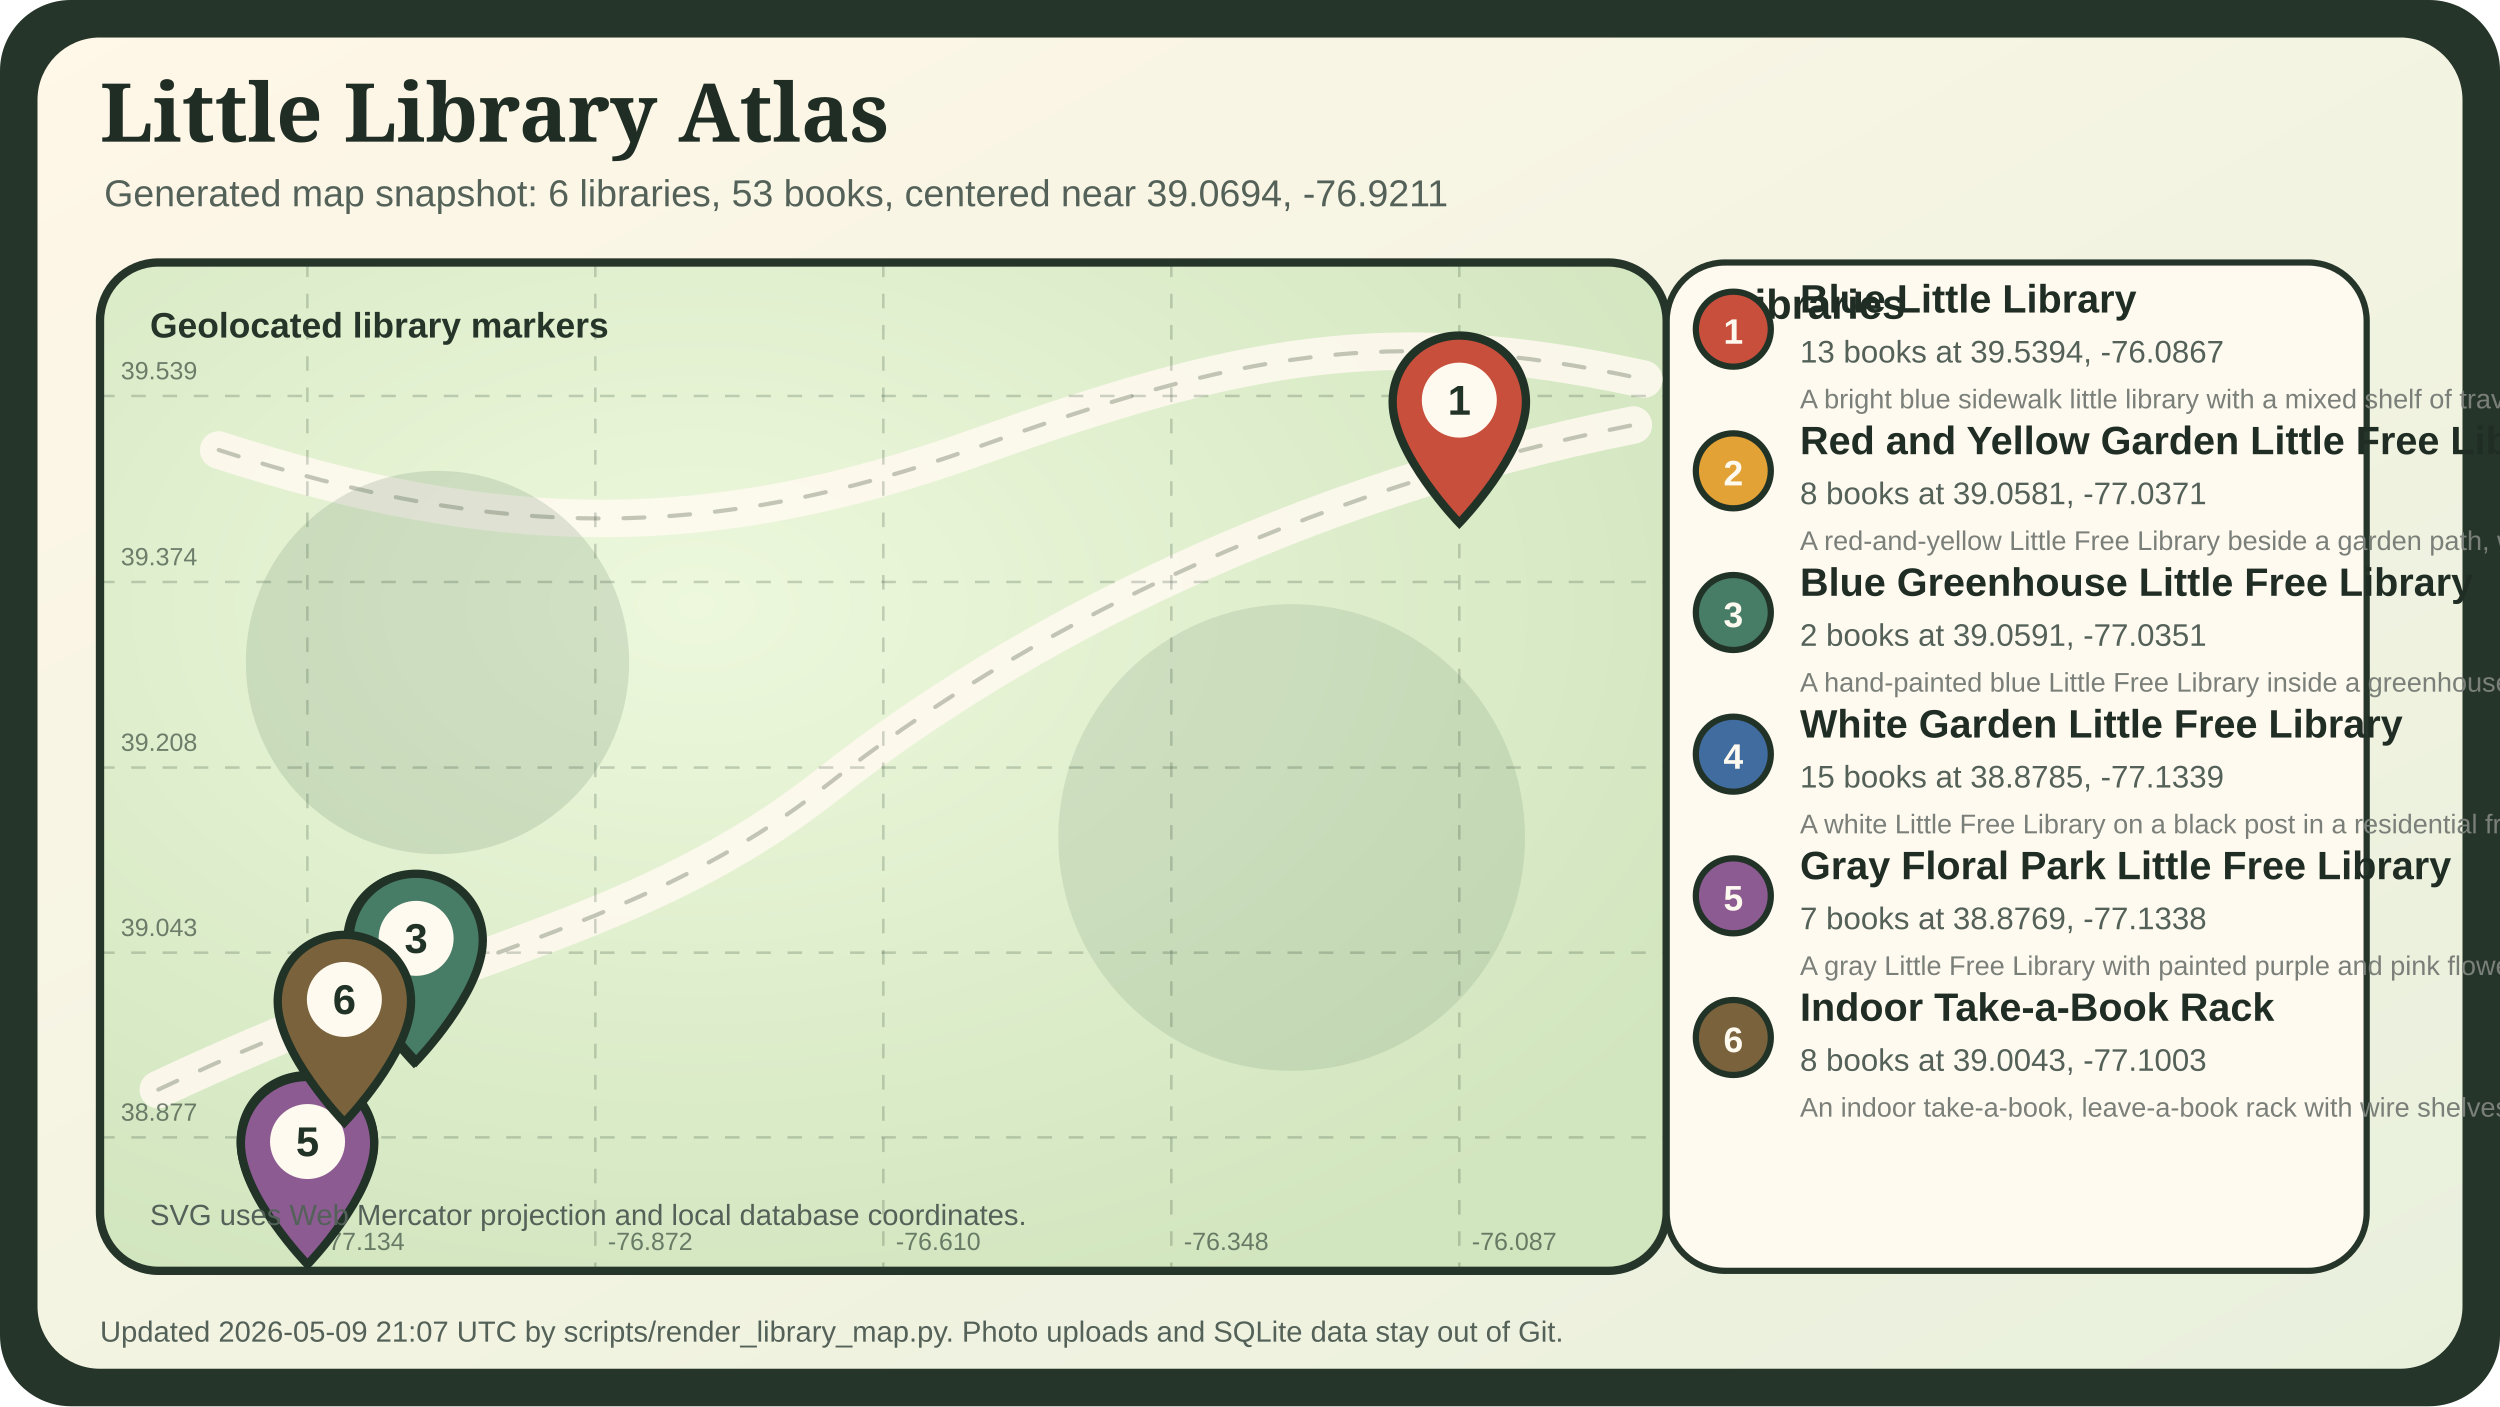
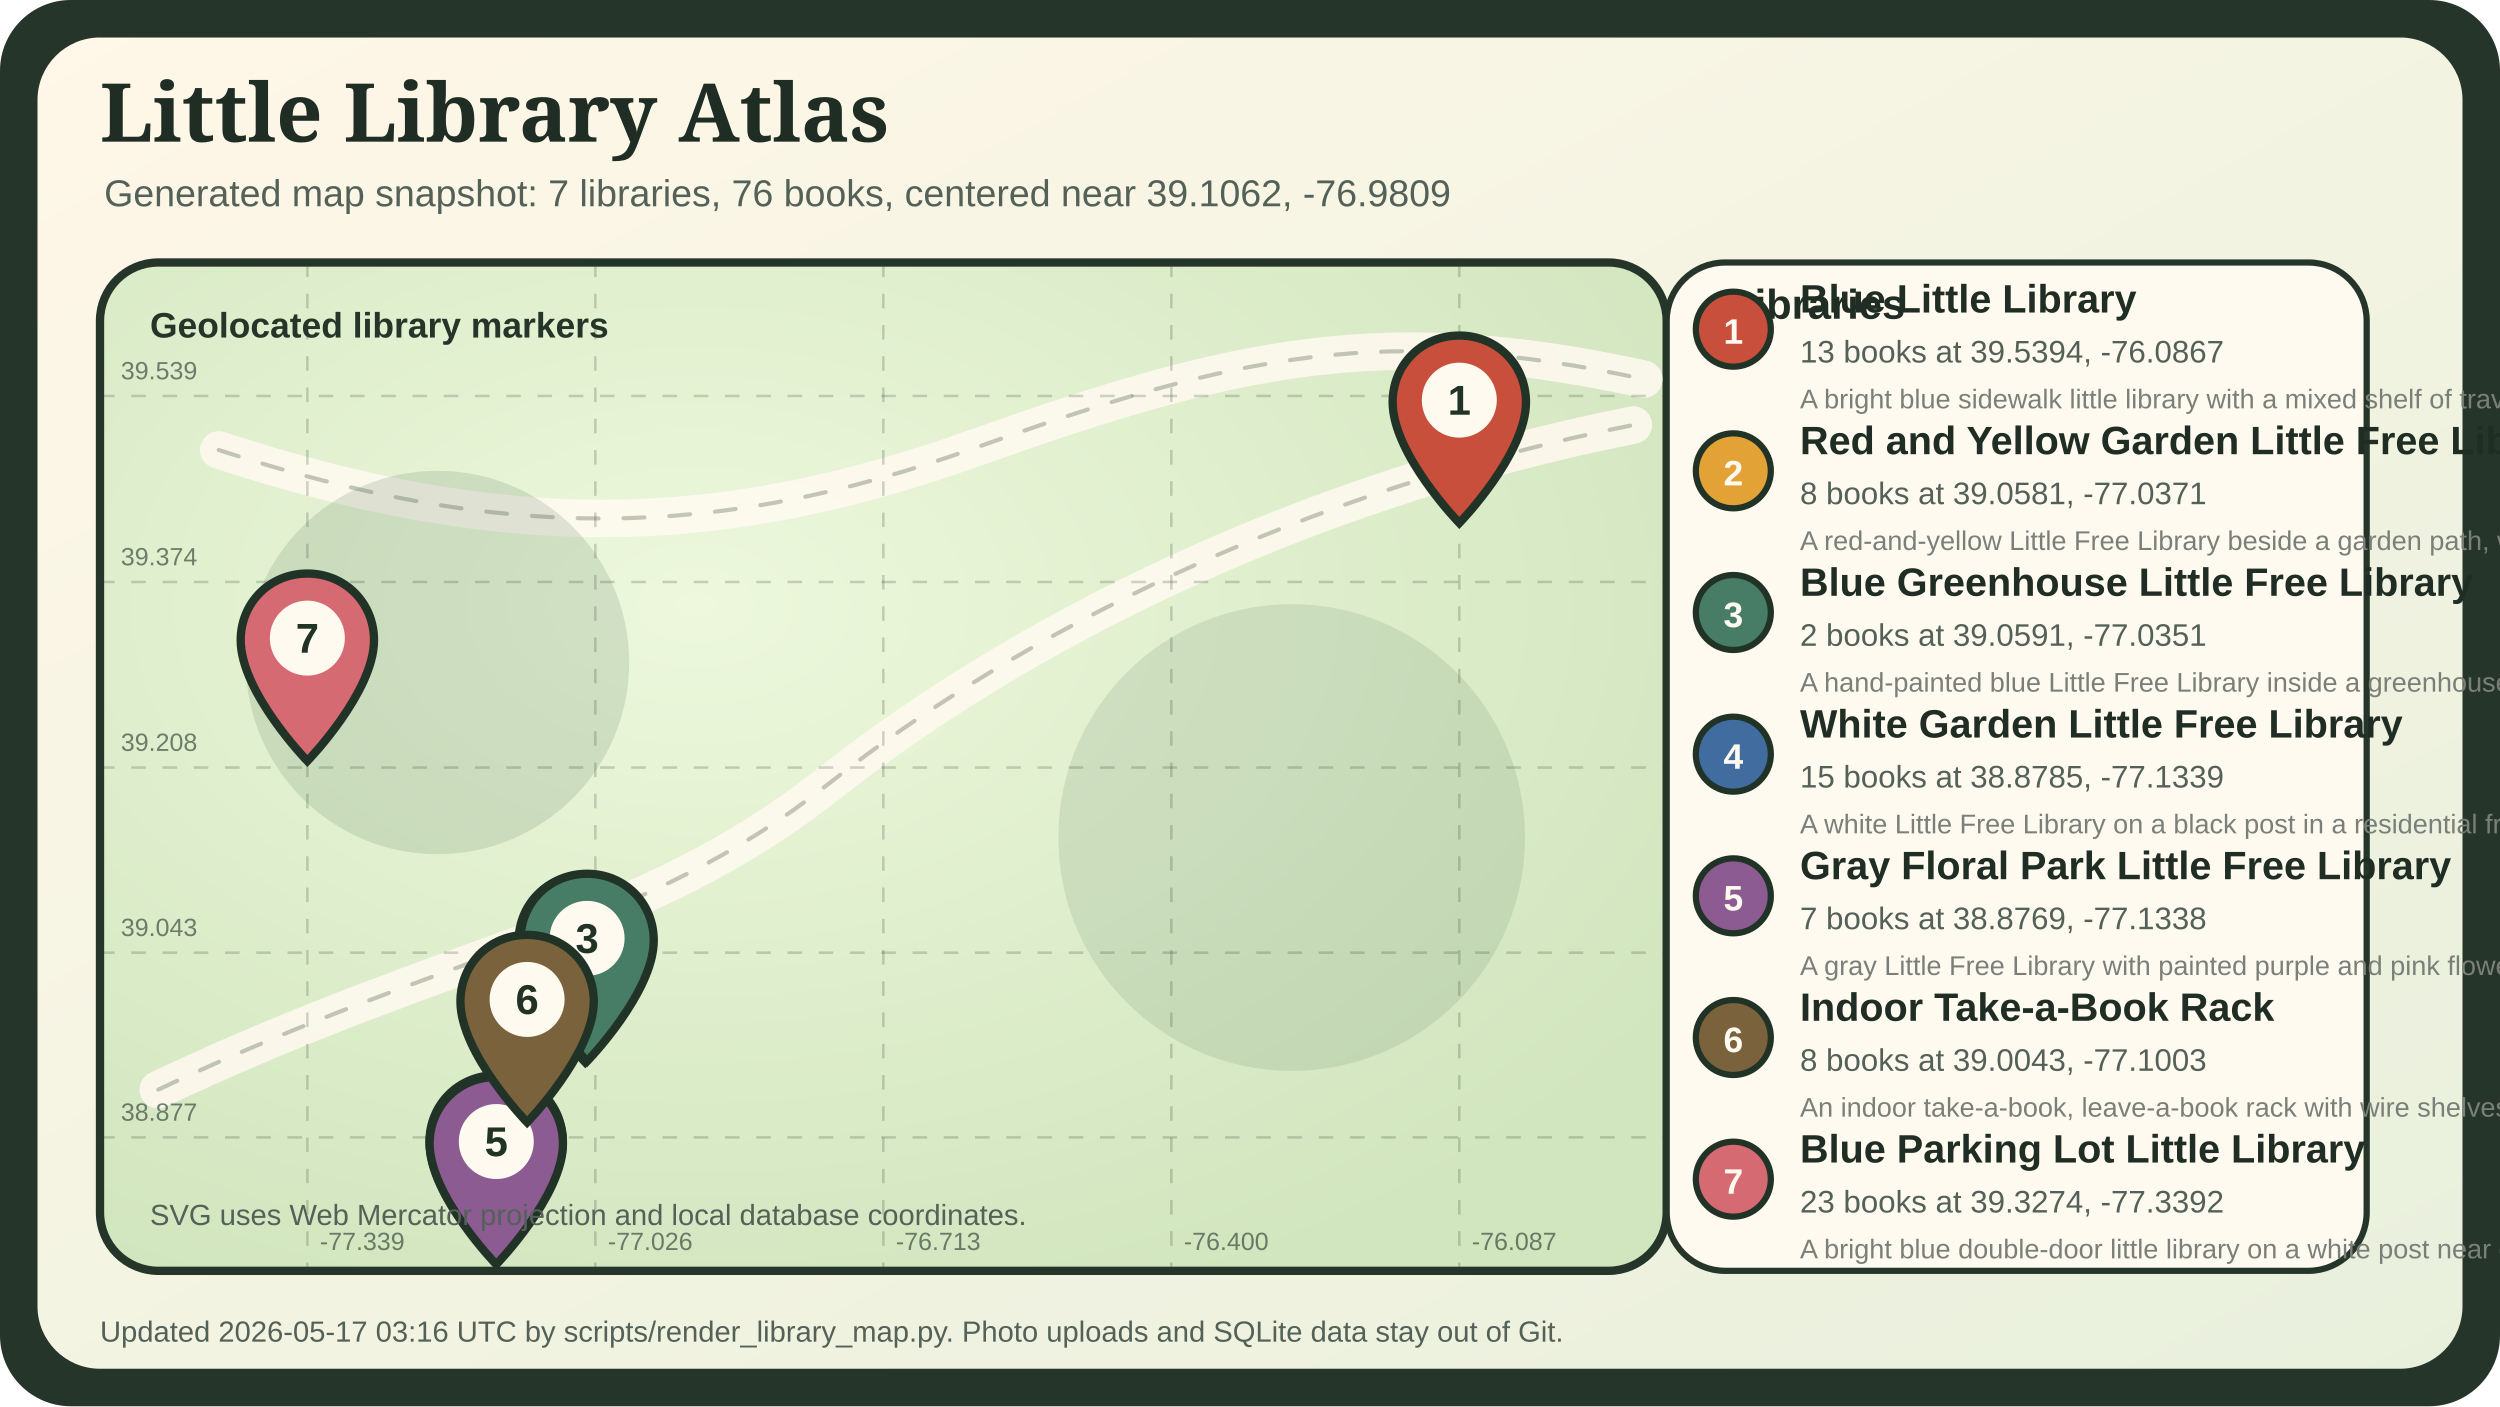
<svg xmlns="http://www.w3.org/2000/svg" width="1200" height="675" viewBox="0 0 1200 675" role="img" aria-labelledby="title desc">
  <defs>
    <linearGradient id="paper" x1="0" x2="1" y1="0" y2="1">
      <stop offset="0" stop-color="#fff7e8" />
      <stop offset="1" stop-color="#e8f0dc" />
    </linearGradient>
    <radialGradient id="park" cx="38%" cy="34%" r="75%">
      <stop offset="0" stop-color="#edf8dc" />
      <stop offset="1" stop-color="#d1e5be" />
    </radialGradient>
    <style>
      .small { font-family: Arial, sans-serif; fill: #536158; }
      .grid { stroke: rgba(41, 65, 47, 0.22); stroke-width: 1.2; stroke-dasharray: 7 8; }
      .grid-label { font-family: Arial, sans-serif; font-size: 12px; fill: rgba(46, 65, 53, 0.65); }
      .road { fill: none; stroke: rgba(255, 250, 240, 0.86); stroke-width: 18; stroke-linecap: round; }
      .road-line { fill: none; stroke: rgba(89, 102, 78, 0.35); stroke-width: 2; stroke-linecap: round; stroke-dasharray: 10 12; }
    </style>
  </defs>
  <rect width="1200" height="675" rx="34" fill="#263529" />
  <rect x="18" y="18" width="1164" height="639" rx="30" fill="url(#paper)" />
  <text x="48" y="68" fill="#1f2d24" font-family="Georgia, serif" font-size="39" font-weight="700">Little Library Atlas</text>
-   <text x="50" y="99" class="small" font-size="18">Generated map snapshot: 6 libraries, 53 books, centered near 39.0694, -76.9211</text>
+   <text x="50" y="99" class="small" font-size="18">Generated map snapshot: 7 libraries, 76 books, centered near 39.1062, -76.9809</text>
  <g>
    <rect x="48" y="126" width="752" height="484" rx="28" fill="url(#park)" stroke="#253529" stroke-width="4" />
    <path class="road" d="M76 523 C222 454, 308 447, 398 376 S623 236, 784 204" />
    <path class="road-line" d="M76 523 C222 454, 308 447, 398 376 S623 236, 784 204" />
    <path class="road" d="M105 216 C240 260, 342 260, 468 215 S665 155, 789 182" />
    <path class="road-line" d="M105 216 C240 260, 342 260, 468 215 S665 155, 789 182" />
    <circle cx="210" cy="318" r="92" fill="rgba(92, 123, 95, 0.18)" />
    <circle cx="620" cy="402" r="112" fill="rgba(92, 123, 95, 0.15)" />
    <line x1="147.53" y1="126" x2="147.53" y2="610" class="grid" />
-     <text x="153.53" y="600" class="grid-label">-77.134</text>
+     <text x="153.53" y="600" class="grid-label">-77.339</text>
    <line x1="285.76" y1="126" x2="285.76" y2="610" class="grid" />
-     <text x="291.76" y="600" class="grid-label">-76.872</text>
+     <text x="291.76" y="600" class="grid-label">-77.026</text>
    <line x1="424.00" y1="126" x2="424.00" y2="610" class="grid" />
-     <text x="430.00" y="600" class="grid-label">-76.610</text>
+     <text x="430.00" y="600" class="grid-label">-76.713</text>
    <line x1="562.24" y1="126" x2="562.24" y2="610" class="grid" />
-     <text x="568.24" y="600" class="grid-label">-76.348</text>
+     <text x="568.24" y="600" class="grid-label">-76.400</text>
    <line x1="700.47" y1="126" x2="700.47" y2="610" class="grid" />
    <text x="706.47" y="600" class="grid-label">-76.087</text>
    <line x1="48" y1="545.94" x2="800" y2="545.94" class="grid" />
    <text x="58" y="537.94" class="grid-label">38.877</text>
    <line x1="48" y1="457.28" x2="800" y2="457.28" class="grid" />
    <text x="58" y="449.28" class="grid-label">39.043</text>
    <line x1="48" y1="368.42" x2="800" y2="368.42" class="grid" />
    <text x="58" y="360.42" class="grid-label">39.208</text>
    <line x1="48" y1="279.34" x2="800" y2="279.34" class="grid" />
    <text x="58" y="271.34" class="grid-label">39.374</text>
    <line x1="48" y1="190.06" x2="800" y2="190.06" class="grid" />
    <text x="58" y="182.06" class="grid-label">39.539</text>
    <g class="marker" transform="translate(700.47 190.06)">
      <path d="M0 -29c-18 0-32 14-32 32 0 25 32 58 32 58S32 28 32 3C32 -15 18 -29 0 -29z" fill="#c94f3d" stroke="#213226" stroke-width="4" />
      <circle cx="0" cy="2" r="18" fill="#fffaf0" />
      <text x="0" y="9" text-anchor="middle" font-family="Arial, sans-serif" font-size="20" font-weight="800" fill="#213226">1</text>
    </g>
-     <g class="marker" transform="translate(198.68 448.92)">
+     <g class="marker" transform="translate(280.92 448.92)">
      <path d="M0 -29c-18 0-32 14-32 32 0 25 32 58 32 58S32 28 32 3C32 -15 18 -29 0 -29z" fill="#e2a236" stroke="#213226" stroke-width="4" />
      <circle cx="0" cy="2" r="18" fill="#fffaf0" />
      <text x="0" y="9" text-anchor="middle" font-family="Arial, sans-serif" font-size="20" font-weight="800" fill="#213226">2</text>
    </g>
-     <g class="marker" transform="translate(199.74 448.41)">
+     <g class="marker" transform="translate(281.80 448.41)">
      <path d="M0 -29c-18 0-32 14-32 32 0 25 32 58 32 58S32 28 32 3C32 -15 18 -29 0 -29z" fill="#477c66" stroke="#213226" stroke-width="4" />
      <circle cx="0" cy="2" r="18" fill="#fffaf0" />
      <text x="0" y="9" text-anchor="middle" font-family="Arial, sans-serif" font-size="20" font-weight="800" fill="#213226">3</text>
    </g>
-     <g class="marker" transform="translate(147.53 545.09)">
+     <g class="marker" transform="translate(238.15 545.09)">
      <path d="M0 -29c-18 0-32 14-32 32 0 25 32 58 32 58S32 28 32 3C32 -15 18 -29 0 -29z" fill="#416c9f" stroke="#213226" stroke-width="4" />
      <circle cx="0" cy="2" r="18" fill="#fffaf0" />
      <text x="0" y="9" text-anchor="middle" font-family="Arial, sans-serif" font-size="20" font-weight="800" fill="#213226">4</text>
    </g>
-     <g class="marker" transform="translate(147.62 545.94)">
+     <g class="marker" transform="translate(238.22 545.94)">
      <path d="M0 -29c-18 0-32 14-32 32 0 25 32 58 32 58S32 28 32 3C32 -15 18 -29 0 -29z" fill="#8c5b92" stroke="#213226" stroke-width="4" />
      <circle cx="0" cy="2" r="18" fill="#fffaf0" />
      <text x="0" y="9" text-anchor="middle" font-family="Arial, sans-serif" font-size="20" font-weight="800" fill="#213226">5</text>
    </g>
-     <g class="marker" transform="translate(165.30 477.73)">
+     <g class="marker" transform="translate(253.01 477.73)">
      <path d="M0 -29c-18 0-32 14-32 32 0 25 32 58 32 58S32 28 32 3C32 -15 18 -29 0 -29z" fill="#7a633c" stroke="#213226" stroke-width="4" />
      <circle cx="0" cy="2" r="18" fill="#fffaf0" />
      <text x="0" y="9" text-anchor="middle" font-family="Arial, sans-serif" font-size="20" font-weight="800" fill="#213226">6</text>
+     </g>
+     <g class="marker" transform="translate(147.53 304.30)">
+       <path d="M0 -29c-18 0-32 14-32 32 0 25 32 58 32 58S32 28 32 3C32 -15 18 -29 0 -29z" fill="#d66a72" stroke="#213226" stroke-width="4" />
+       <circle cx="0" cy="2" r="18" fill="#fffaf0" />
+       <text x="0" y="9" text-anchor="middle" font-family="Arial, sans-serif" font-size="20" font-weight="800" fill="#213226">7</text>
    </g>
    <text x="72" y="162" font-family="Arial, sans-serif" font-size="17" font-weight="800" fill="#263529">Geolocated library markers</text>
    <text x="72" y="588" class="small" font-size="14">SVG uses Web Mercator projection and local database coordinates.</text>
  </g>
  <g>
    <rect x="800" y="126" width="336" height="484" rx="28" fill="#fffaf0" stroke="#253529" stroke-width="3" />
    <text x="830" y="153" font-family="Arial, sans-serif" font-size="20" font-weight="900" fill="#1f2d24">Libraries</text>
    <g transform="translate(832 166)">
      <circle cx="0" cy="-8" r="18" fill="#c94f3d" stroke="#213226" stroke-width="3" />
      <text x="0" y="-1" text-anchor="middle" font-family="Arial, sans-serif" font-size="17" font-weight="800" fill="#fffaf0">1</text>
      <text x="32" y="-16" font-family="Arial, sans-serif" font-size="19" font-weight="800" fill="#1f2d24">Blue Little Library</text>
      <text x="32" y="8" font-family="Arial, sans-serif" font-size="15" fill="#536158">13 books at 39.5394, -76.0867</text>
      <text x="32" y="30" font-family="Arial, sans-serif" font-size="13" fill="#7a8079">A bright blue sidewalk little library with a mixed shelf of travel guides, history, fiction, h...</text>
    </g>
    <g transform="translate(832 234)">
      <circle cx="0" cy="-8" r="18" fill="#e2a236" stroke="#213226" stroke-width="3" />
      <text x="0" y="-1" text-anchor="middle" font-family="Arial, sans-serif" font-size="17" font-weight="800" fill="#fffaf0">2</text>
      <text x="32" y="-16" font-family="Arial, sans-serif" font-size="19" font-weight="800" fill="#1f2d24">Red and Yellow Garden Little Free Library</text>
      <text x="32" y="8" font-family="Arial, sans-serif" font-size="15" fill="#536158">8 books at 39.0581, -77.0371</text>
      <text x="32" y="30" font-family="Arial, sans-serif" font-size="13" fill="#7a8079">A red-and-yellow Little Free Library beside a garden path, with plant-label shingles on the ro...</text>
    </g>
    <g transform="translate(832 302)">
      <circle cx="0" cy="-8" r="18" fill="#477c66" stroke="#213226" stroke-width="3" />
      <text x="0" y="-1" text-anchor="middle" font-family="Arial, sans-serif" font-size="17" font-weight="800" fill="#fffaf0">3</text>
      <text x="32" y="-16" font-family="Arial, sans-serif" font-size="19" font-weight="800" fill="#1f2d24">Blue Greenhouse Little Free Library</text>
      <text x="32" y="8" font-family="Arial, sans-serif" font-size="15" fill="#536158">2 books at 39.0591, -77.0351</text>
      <text x="32" y="30" font-family="Arial, sans-serif" font-size="13" fill="#7a8079">A hand-painted blue Little Free Library inside a greenhouse, surrounded by tropical plants and...</text>
    </g>
    <g transform="translate(832 370)">
      <circle cx="0" cy="-8" r="18" fill="#416c9f" stroke="#213226" stroke-width="3" />
      <text x="0" y="-1" text-anchor="middle" font-family="Arial, sans-serif" font-size="17" font-weight="800" fill="#fffaf0">4</text>
      <text x="32" y="-16" font-family="Arial, sans-serif" font-size="19" font-weight="800" fill="#1f2d24">White Garden Little Free Library</text>
      <text x="32" y="8" font-family="Arial, sans-serif" font-size="15" fill="#536158">15 books at 38.8785, -77.1339</text>
      <text x="32" y="30" font-family="Arial, sans-serif" font-size="13" fill="#7a8079">A white Little Free Library on a black post in a residential front garden, with a porch, lamp ...</text>
    </g>
    <g transform="translate(832 438)">
      <circle cx="0" cy="-8" r="18" fill="#8c5b92" stroke="#213226" stroke-width="3" />
      <text x="0" y="-1" text-anchor="middle" font-family="Arial, sans-serif" font-size="17" font-weight="800" fill="#fffaf0">5</text>
      <text x="32" y="-16" font-family="Arial, sans-serif" font-size="19" font-weight="800" fill="#1f2d24">Gray Floral Park Little Free Library</text>
      <text x="32" y="8" font-family="Arial, sans-serif" font-size="15" fill="#536158">7 books at 38.8769, -77.1338</text>
      <text x="32" y="30" font-family="Arial, sans-serif" font-size="13" fill="#7a8079">A gray Little Free Library with painted purple and pink flowers, mounted on a wooden post besi...</text>
    </g>
    <g transform="translate(832 506)">
      <circle cx="0" cy="-8" r="18" fill="#7a633c" stroke="#213226" stroke-width="3" />
      <text x="0" y="-1" text-anchor="middle" font-family="Arial, sans-serif" font-size="17" font-weight="800" fill="#fffaf0">6</text>
      <text x="32" y="-16" font-family="Arial, sans-serif" font-size="19" font-weight="800" fill="#1f2d24">Indoor Take-a-Book Rack</text>
      <text x="32" y="8" font-family="Arial, sans-serif" font-size="15" fill="#536158">8 books at 39.0043, -77.1003</text>
      <text x="32" y="30" font-family="Arial, sans-serif" font-size="13" fill="#7a8079">An indoor take-a-book, leave-a-book rack with wire shelves, posted against a wall with a large...</text>
    </g>
+     <g transform="translate(832 574)">
+       <circle cx="0" cy="-8" r="18" fill="#d66a72" stroke="#213226" stroke-width="3" />
+       <text x="0" y="-1" text-anchor="middle" font-family="Arial, sans-serif" font-size="17" font-weight="800" fill="#fffaf0">7</text>
+       <text x="32" y="-16" font-family="Arial, sans-serif" font-size="19" font-weight="800" fill="#1f2d24">Blue Parking Lot Little Library</text>
+       <text x="32" y="8" font-family="Arial, sans-serif" font-size="15" fill="#536158">23 books at 39.3274, -77.3392</text>
+       <text x="32" y="30" font-family="Arial, sans-serif" font-size="13" fill="#7a8079">A bright blue double-door little library on a white post near grass, parked cars, and a sidewa...</text>
+     </g>
  </g>
-   <text x="48" y="644" class="small" font-size="14">Updated 2026-05-09 21:07 UTC by scripts/render_library_map.py. Photo uploads and SQLite data stay out of Git.</text>
+   <text x="48" y="644" class="small" font-size="14">Updated 2026-05-17 03:16 UTC by scripts/render_library_map.py. Photo uploads and SQLite data stay out of Git.</text>
</svg>
